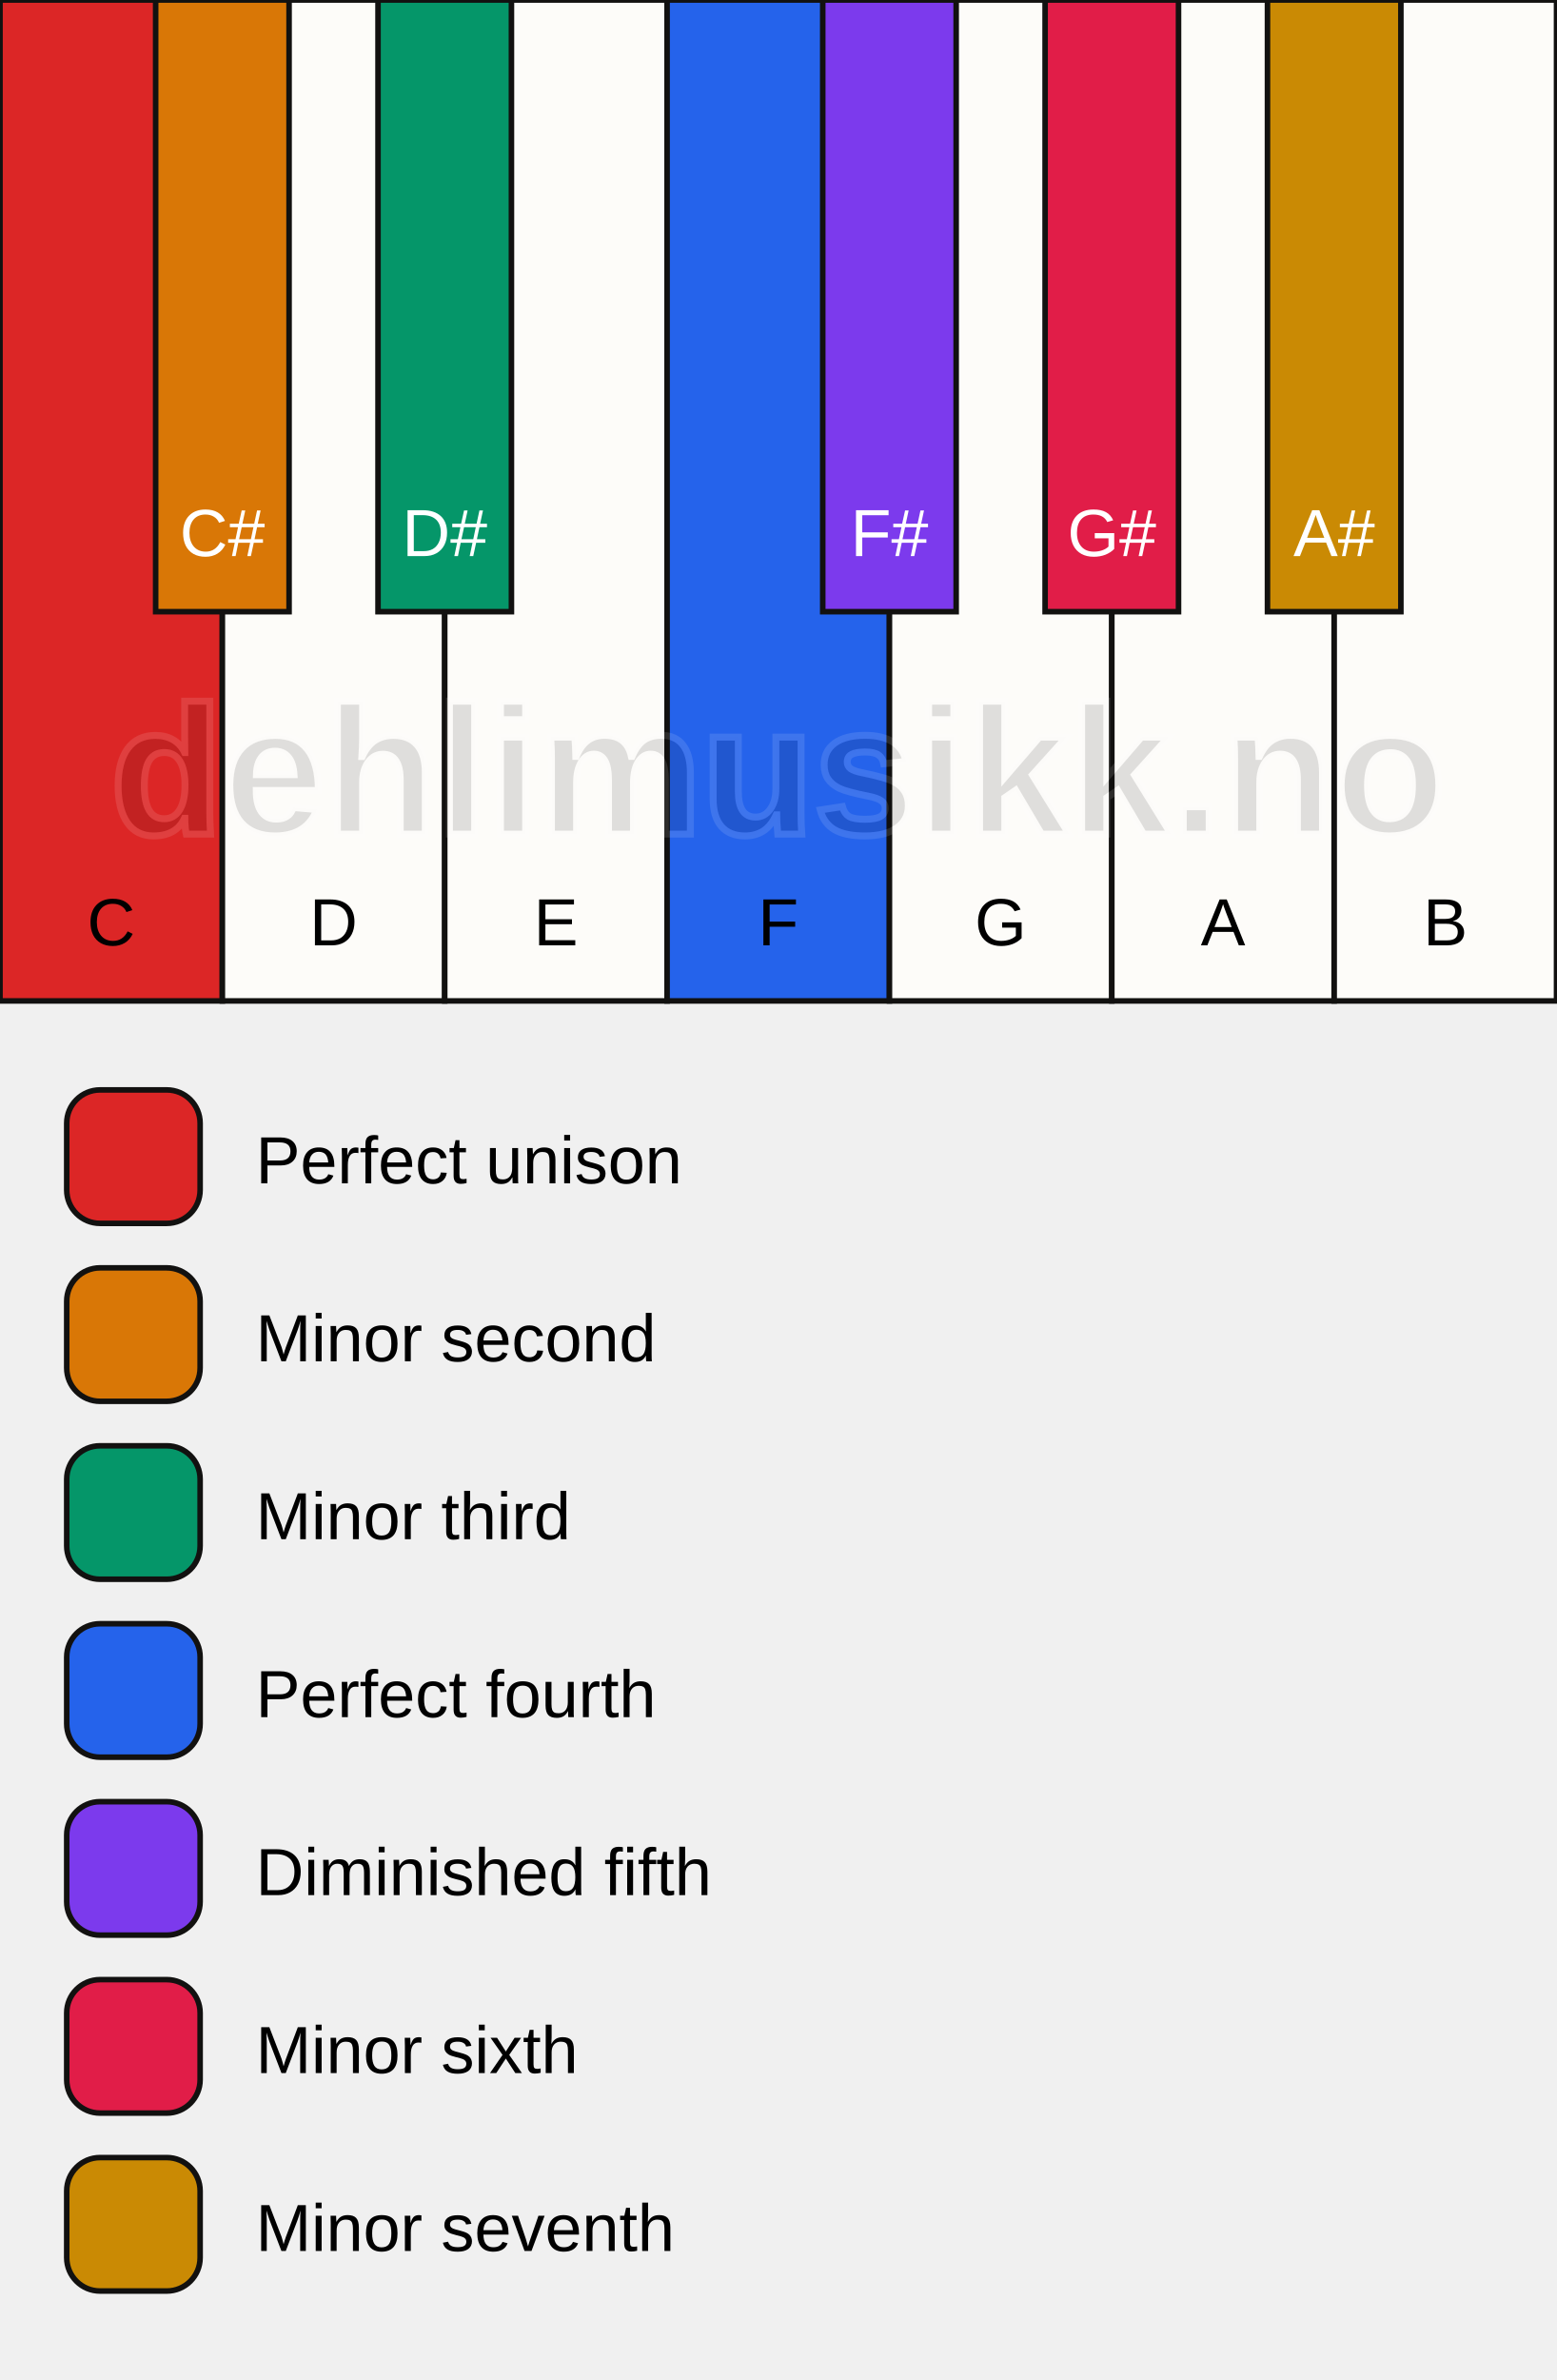
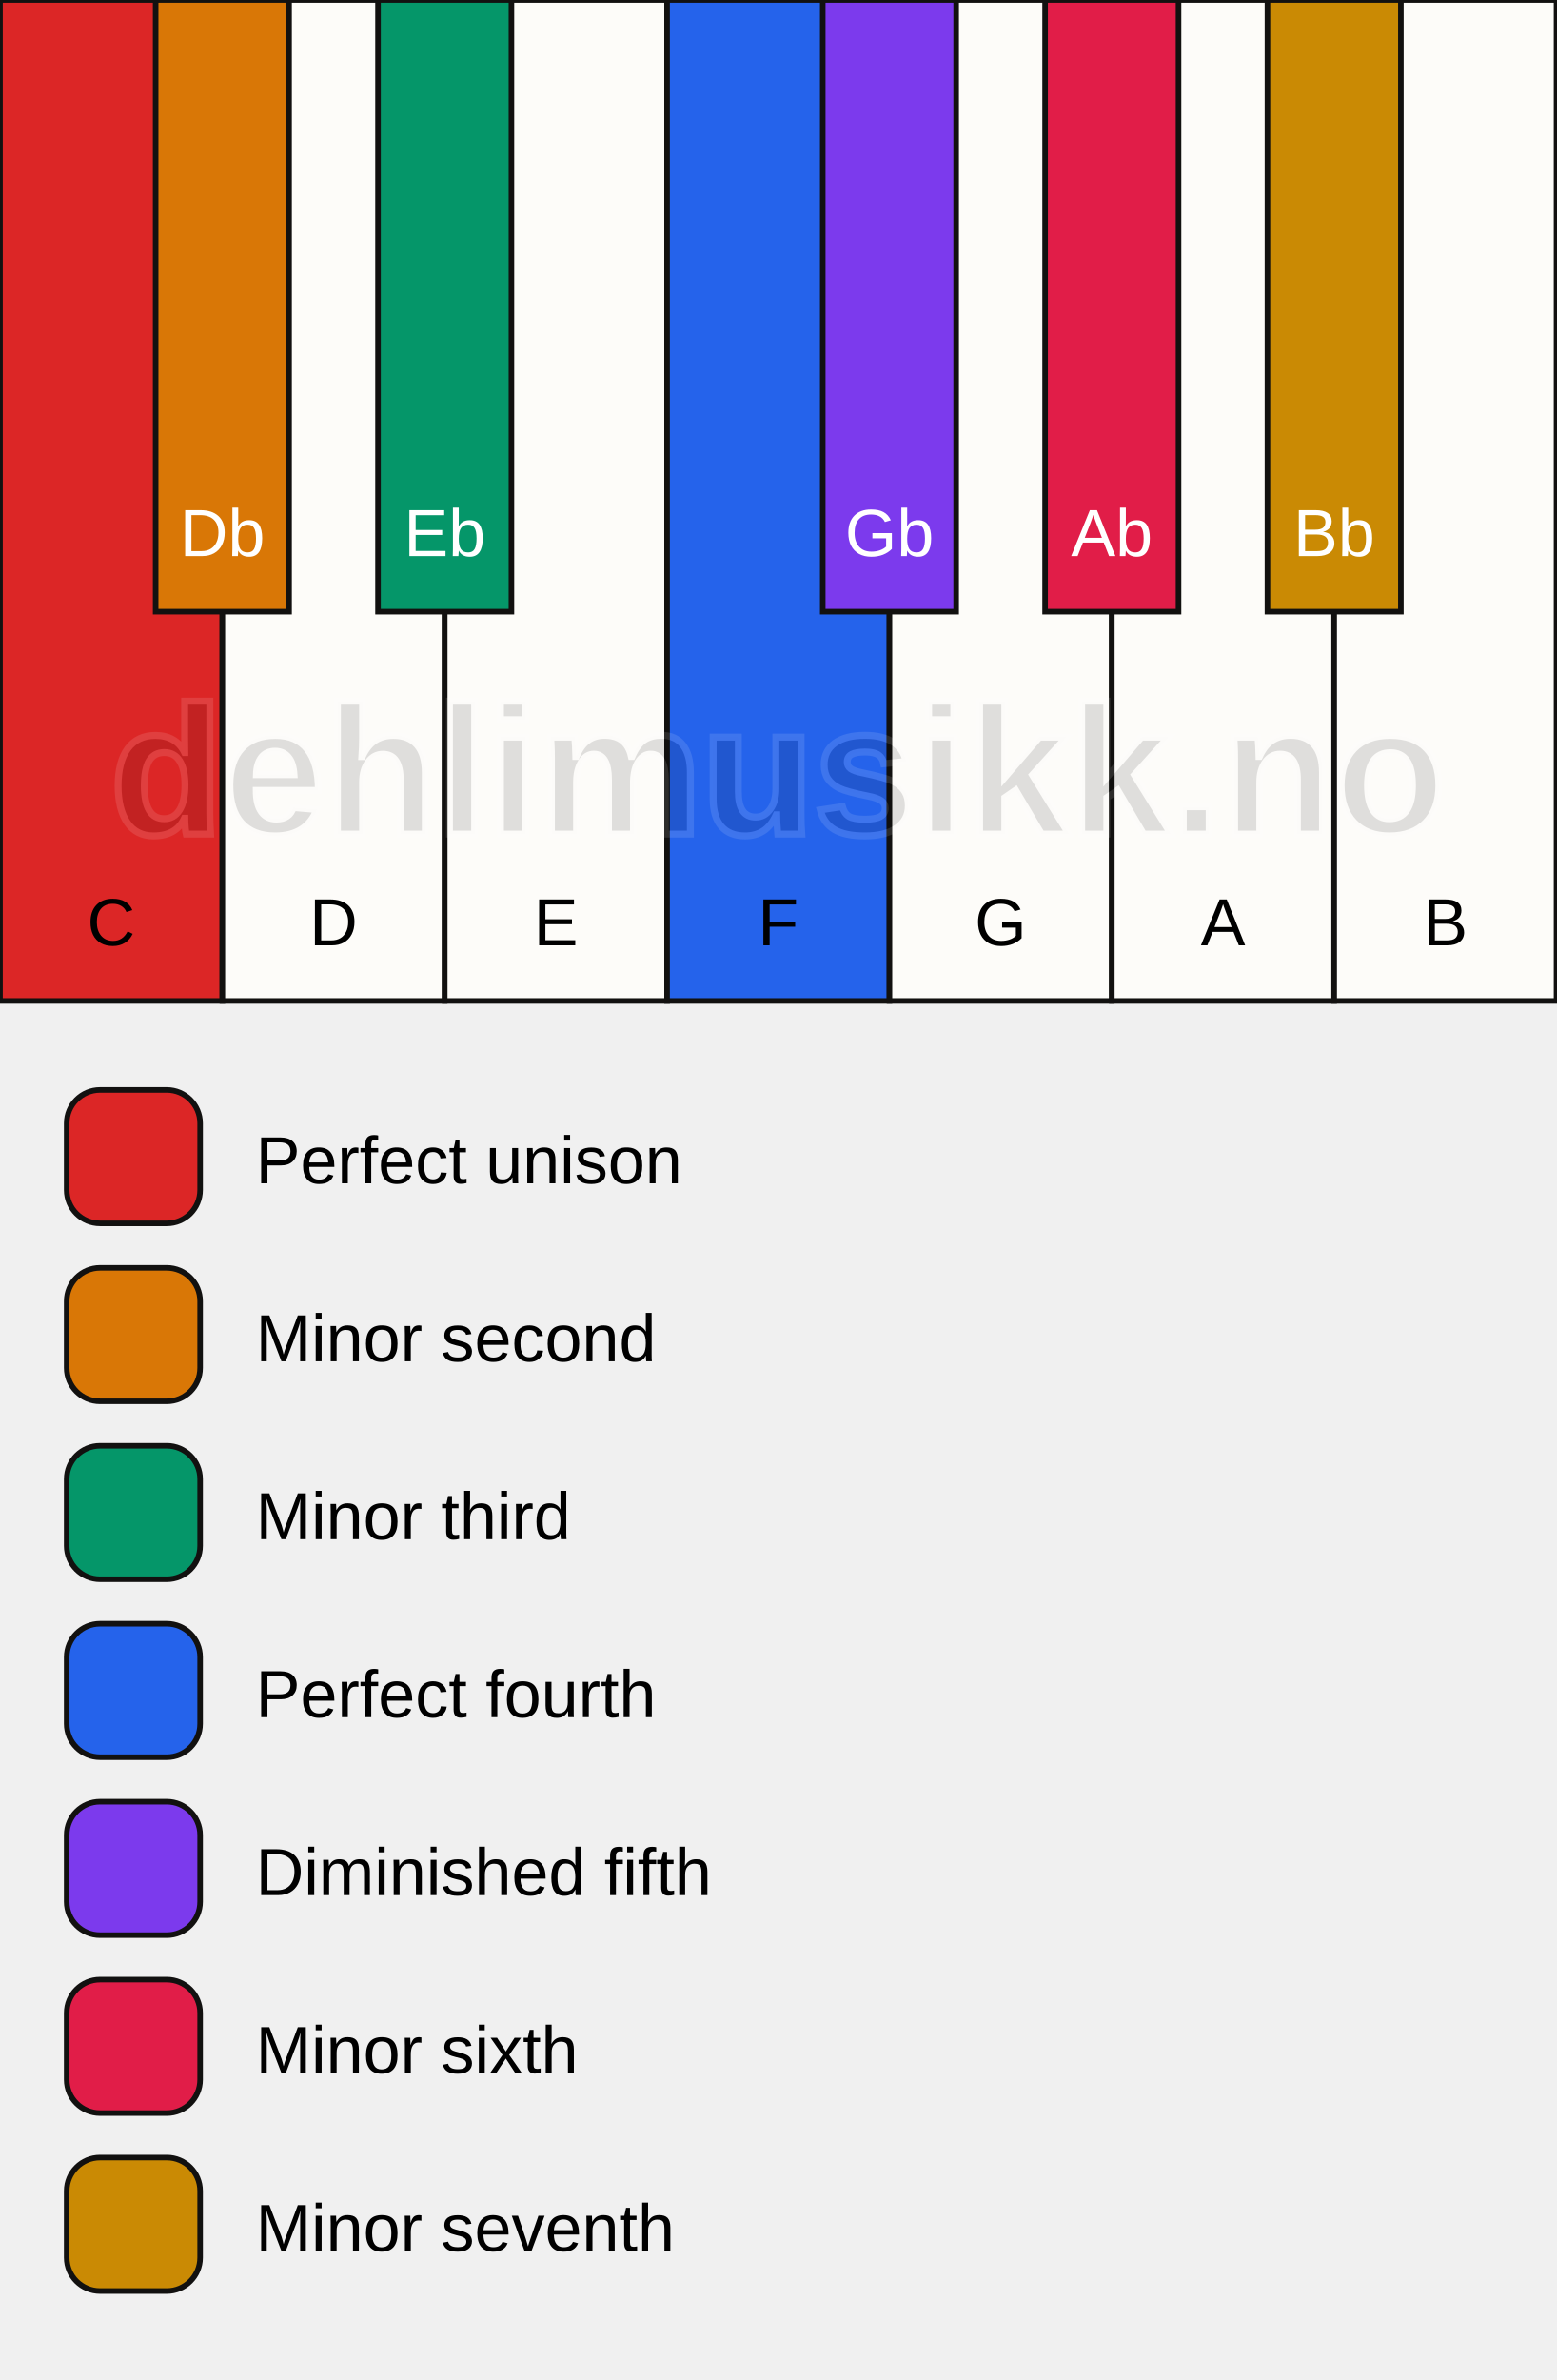
<svg xmlns="http://www.w3.org/2000/svg" width="280" height="428">
  <rect x="0" y="0" width="40" height="180" fill="#dc2626" stroke="#121110" />
  <text x="20" y="170" font-size="12" font-family="Arial, sans-serif" text-anchor="middle" fill="#000">
            C
          </text>
  <rect x="40" y="0" width="40" height="180" fill="#fdfcf9" stroke="#121110" />
  <text x="60" y="170" font-size="12" font-family="Arial, sans-serif" text-anchor="middle" fill="#000">
            D
          </text>
  <rect x="80" y="0" width="40" height="180" fill="#fdfcf9" stroke="#121110" />
  <text x="100" y="170" font-size="12" font-family="Arial, sans-serif" text-anchor="middle" fill="#000">
            E
          </text>
  <rect x="120" y="0" width="40" height="180" fill="#2563eb" stroke="#121110" />
  <text x="140" y="170" font-size="12" font-family="Arial, sans-serif" text-anchor="middle" fill="#000">
            F
          </text>
  <rect x="160" y="0" width="40" height="180" fill="#fdfcf9" stroke="#121110" />
  <text x="180" y="170" font-size="12" font-family="Arial, sans-serif" text-anchor="middle" fill="#000">
            G
          </text>
  <rect x="200" y="0" width="40" height="180" fill="#fdfcf9" stroke="#121110" />
  <text x="220" y="170" font-size="12" font-family="Arial, sans-serif" text-anchor="middle" fill="#000">
            A
          </text>
  <rect x="240" y="0" width="40" height="180" fill="#fdfcf9" stroke="#121110" />
  <text x="260" y="170" font-size="12" font-family="Arial, sans-serif" text-anchor="middle" fill="#000">
            B
          </text>
  <rect x="28" y="0" width="24" height="110" fill="#d97706" stroke="#121110" />
  <text x="40" y="100" font-size="12" font-family="Arial, sans-serif" text-anchor="middle" fill="#fff">
-             C#
+             Db
          </text>
  <rect x="68" y="0" width="24" height="110" fill="#059669" stroke="#121110" />
  <text x="80" y="100" font-size="12" font-family="Arial, sans-serif" text-anchor="middle" fill="#fff">
-             D#
+             Eb
          </text>
  <rect x="148" y="0" width="24" height="110" fill="#7c3aed" stroke="#121110" />
  <text x="160" y="100" font-size="12" font-family="Arial, sans-serif" text-anchor="middle" fill="#fff">
-             F#
+             Gb
          </text>
  <rect x="188" y="0" width="24" height="110" fill="#e11d48" stroke="#121110" />
  <text x="200" y="100" font-size="12" font-family="Arial, sans-serif" text-anchor="middle" fill="#fff">
-             G#
+             Ab
          </text>
  <rect x="228" y="0" width="24" height="110" fill="#ca8a04" stroke="#121110" />
  <text x="240" y="100" font-size="12" font-family="Arial, sans-serif" text-anchor="middle" fill="#fff">
-             A#
+             Bb
          </text>
  <text x="140" y="150" font-size="33" font-family="Arial, sans-serif" font-weight="bold" text-anchor="middle" fill="#000" opacity="0.12" stroke="#fff" stroke-width="1.25" stroke-opacity="0.95">
        dehlimusikk.no
      </text>
  <rect x="12" y="196" width="24" height="24" fill="#dc2626" stroke="#121110" rx="6" />
  <text x="46" y="212.8" font-size="12" font-family="Arial, sans-serif" text-anchor="start" fill="#000">Perfect unison</text>
  <rect x="12" y="228" width="24" height="24" fill="#d97706" stroke="#121110" rx="6" />
  <text x="46" y="244.8" font-size="12" font-family="Arial, sans-serif" text-anchor="start" fill="#000">Minor second</text>
  <rect x="12" y="260" width="24" height="24" fill="#059669" stroke="#121110" rx="6" />
  <text x="46" y="276.8" font-size="12" font-family="Arial, sans-serif" text-anchor="start" fill="#000">Minor third</text>
  <rect x="12" y="292" width="24" height="24" fill="#2563eb" stroke="#121110" rx="6" />
  <text x="46" y="308.8" font-size="12" font-family="Arial, sans-serif" text-anchor="start" fill="#000">Perfect fourth</text>
  <rect x="12" y="324" width="24" height="24" fill="#7c3aed" stroke="#121110" rx="6" />
  <text x="46" y="340.8" font-size="12" font-family="Arial, sans-serif" text-anchor="start" fill="#000">Diminished fifth</text>
  <rect x="12" y="356" width="24" height="24" fill="#e11d48" stroke="#121110" rx="6" />
  <text x="46" y="372.8" font-size="12" font-family="Arial, sans-serif" text-anchor="start" fill="#000">Minor sixth</text>
  <rect x="12" y="388" width="24" height="24" fill="#ca8a04" stroke="#121110" rx="6" />
  <text x="46" y="404.8" font-size="12" font-family="Arial, sans-serif" text-anchor="start" fill="#000">Minor seventh</text>
</svg>
